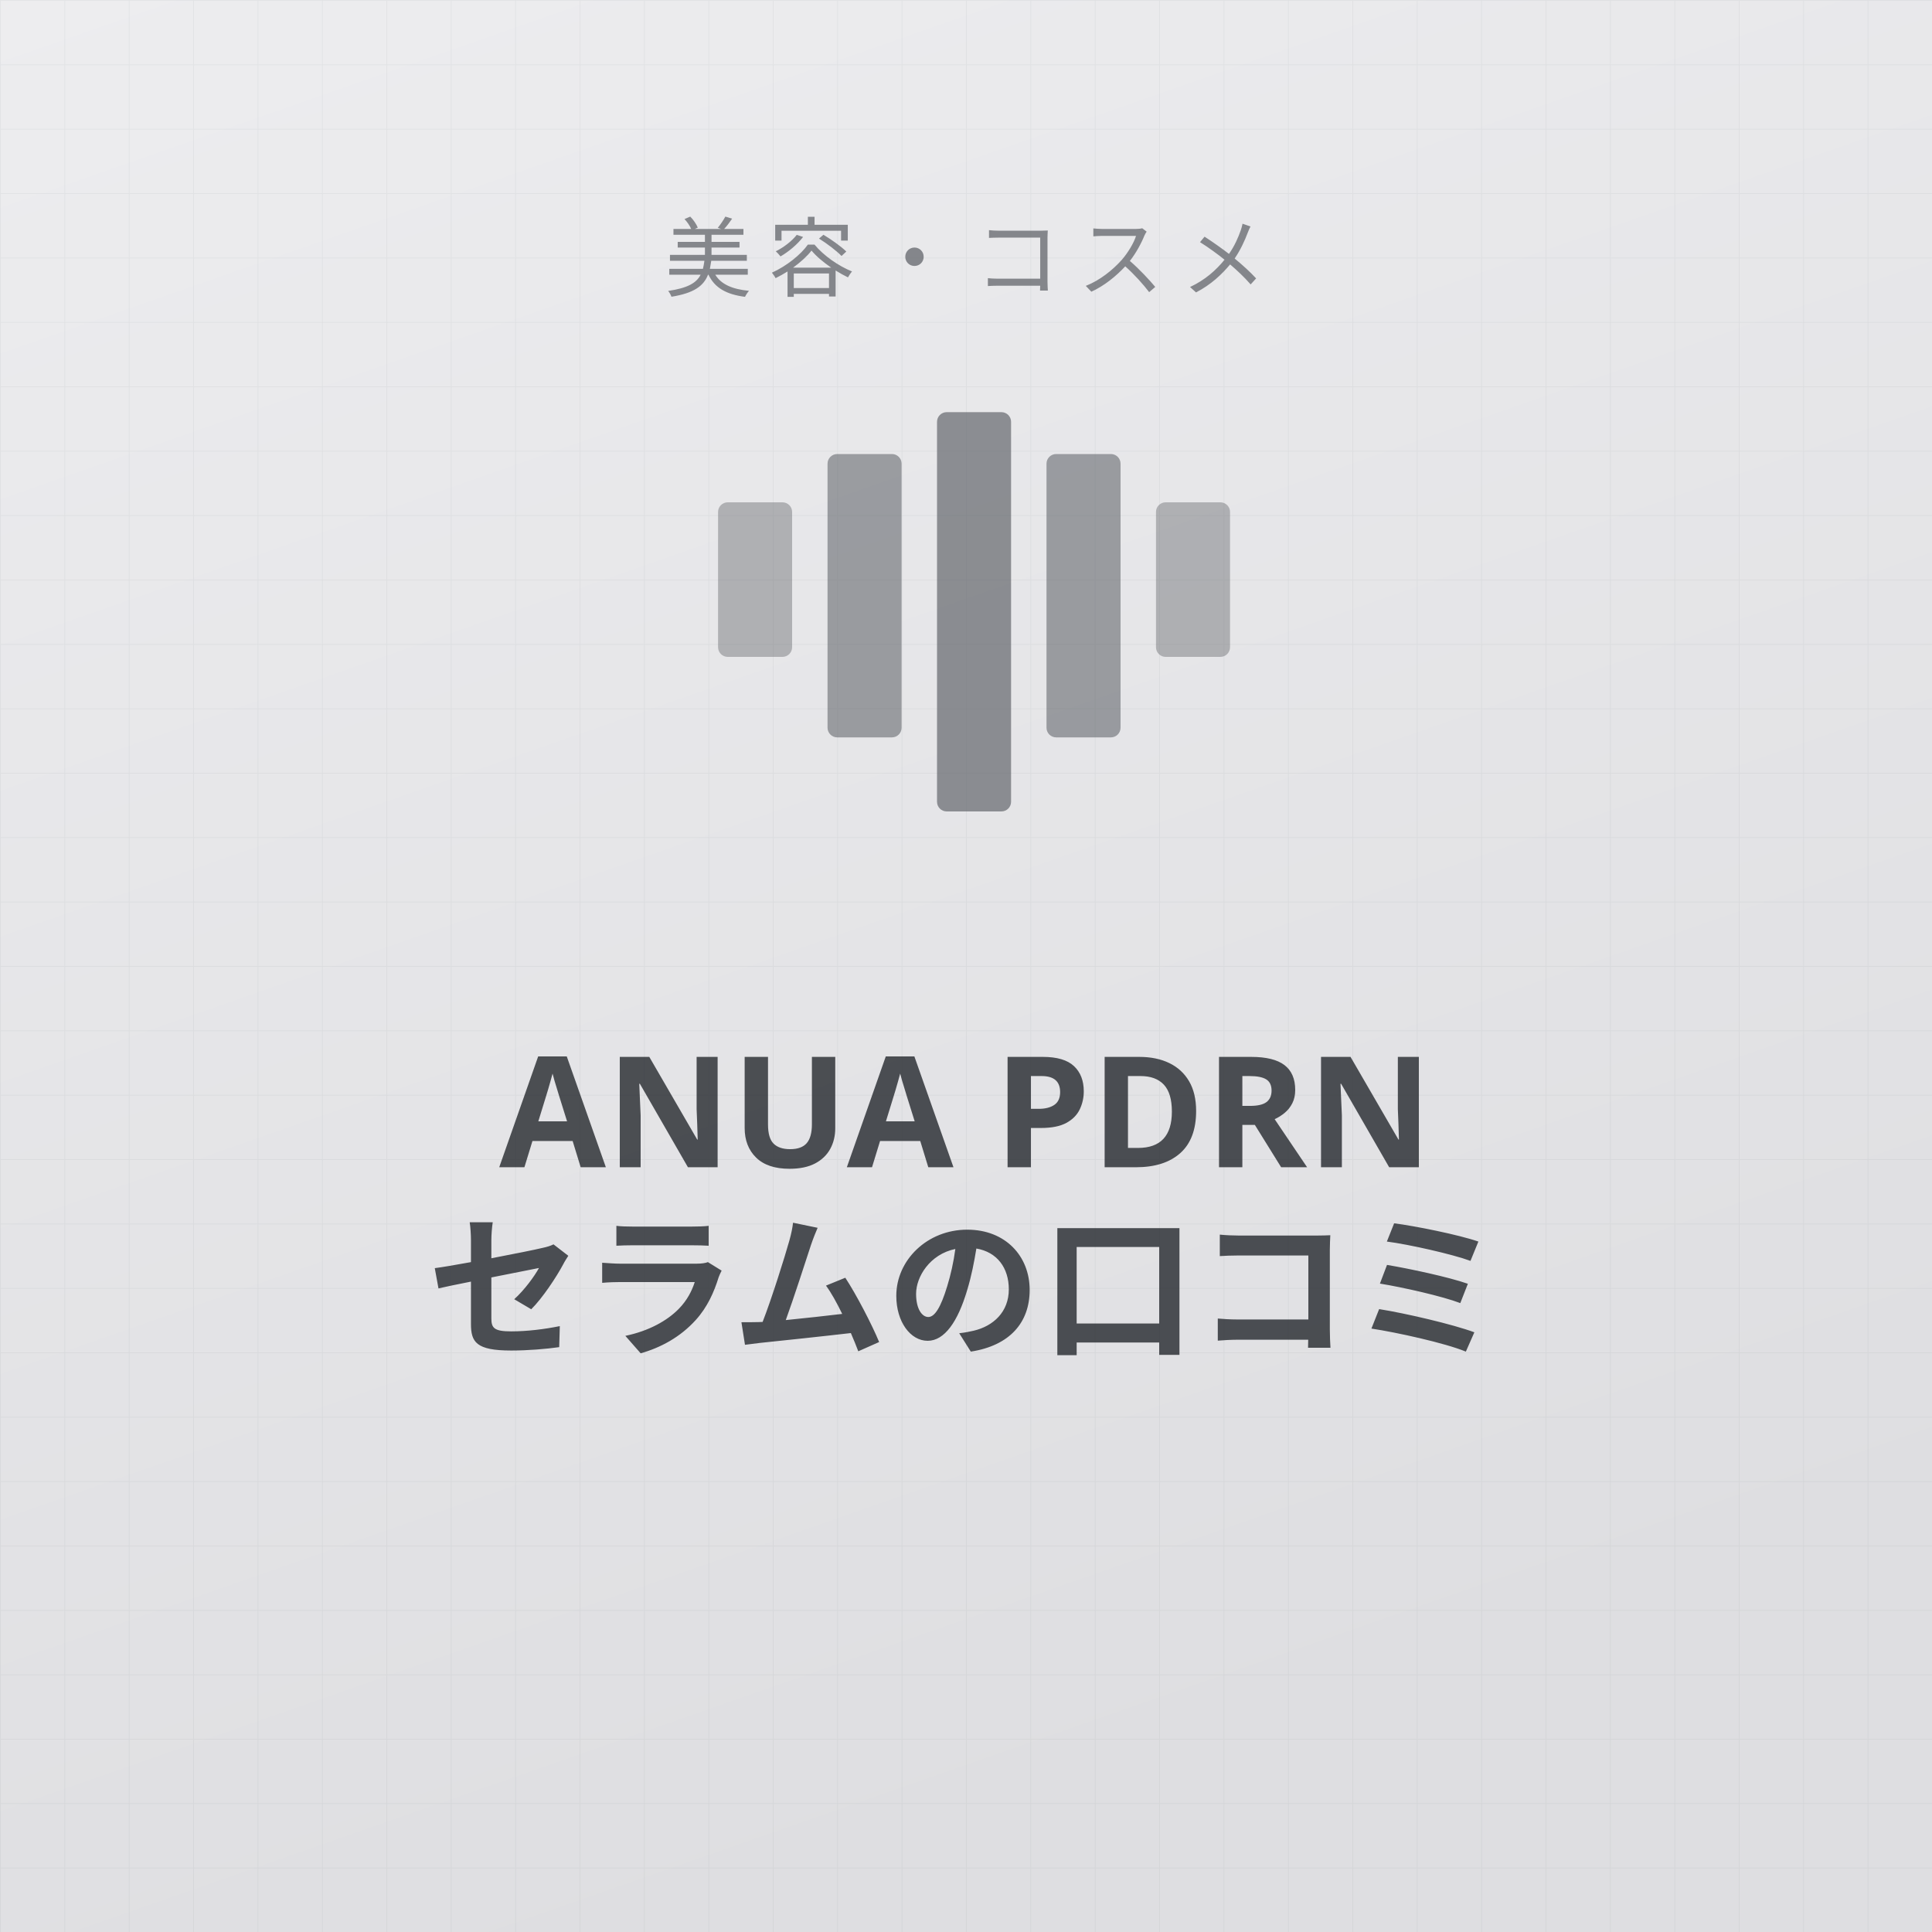
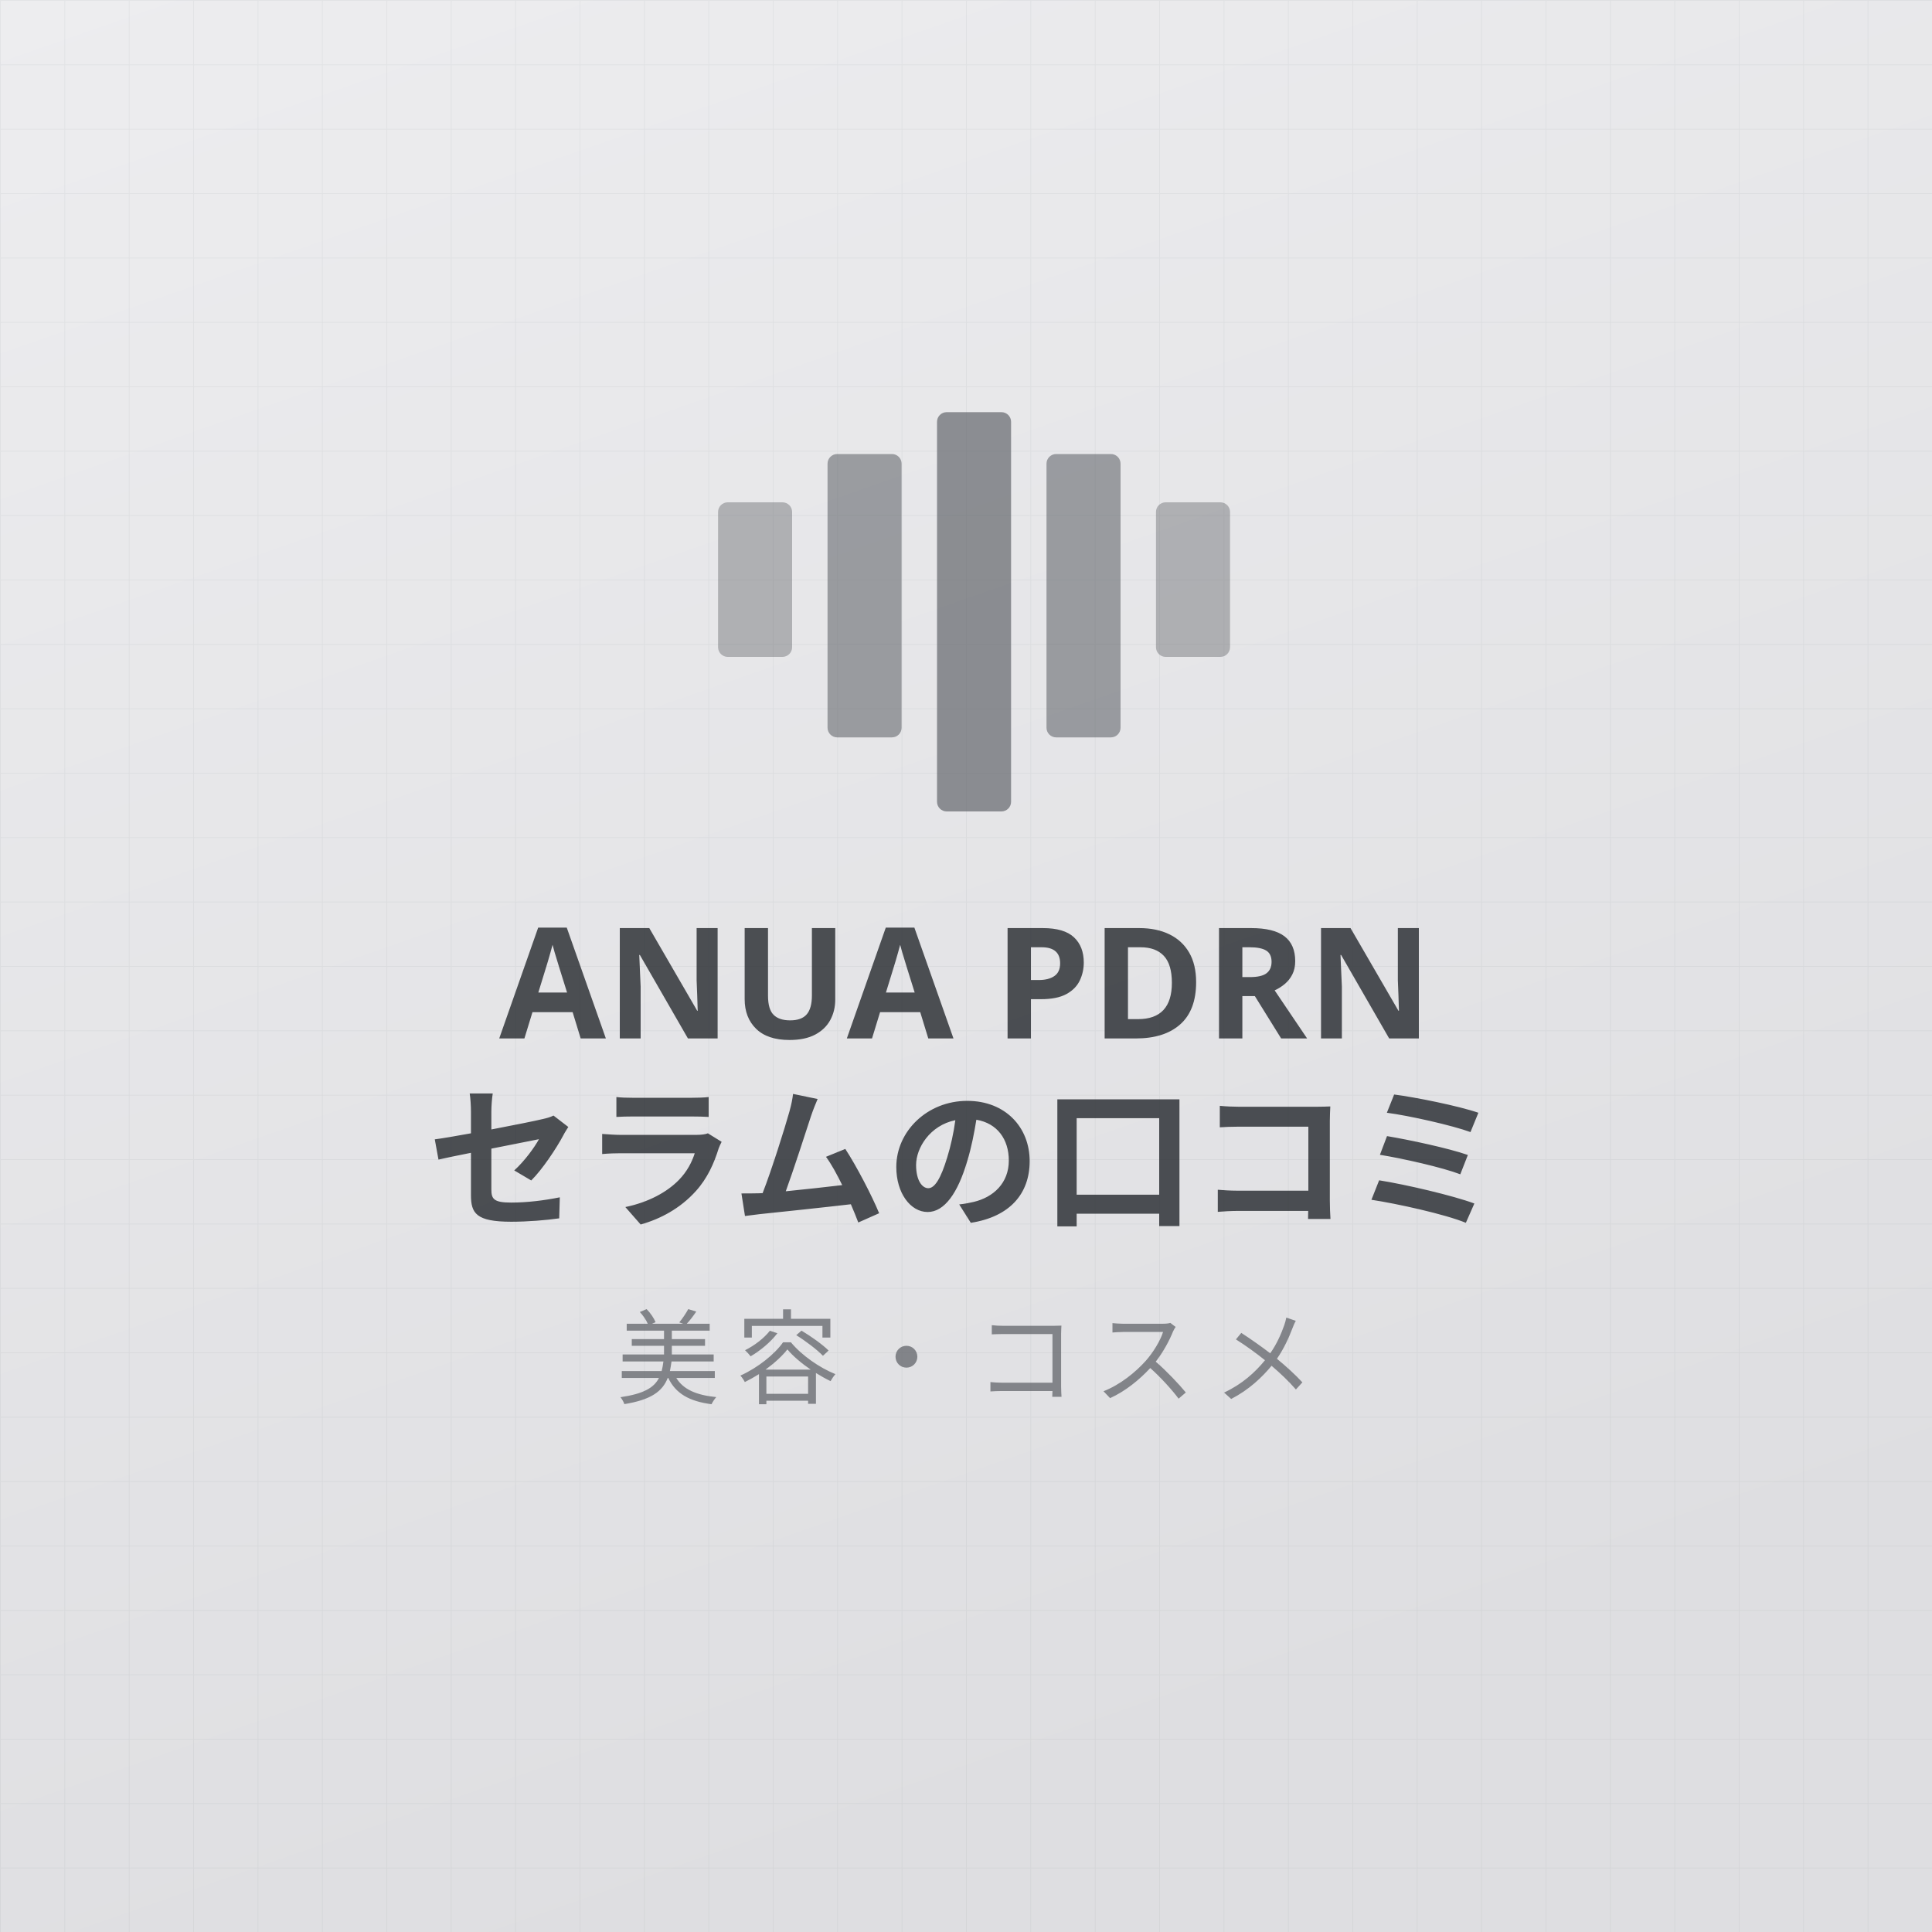
<svg xmlns="http://www.w3.org/2000/svg" width="1200" height="1200" viewBox="0 0 1200 1200" role="img" aria-label="ANUA PDRNセラムの口コミ">
  <defs>
    <linearGradient id="shade" x1="0" y1="0" x2="0.35" y2="1">
      <stop offset="0%" stop-color="#EDEDEF" />
      <stop offset="100%" stop-color="#DEDEE1" />
    </linearGradient>
    <pattern id="grid" width="40" height="40" patternUnits="userSpaceOnUse">
      <path d="M40 0 L0 0 0 40" fill="none" stroke="#25282D" stroke-opacity=".05" stroke-width="1" />
    </pattern>
  </defs>
  <rect width="1200" height="1200" fill="url(#shade)" />
  <rect width="1200" height="1200" fill="url(#grid)" />
  <rect x="446" y="312" width="46" height="96" rx="6" fill="#5A5D63" fill-opacity=".40" />
  <rect x="514" y="282" width="46" height="176" rx="6" fill="#5A5D63" fill-opacity=".55" />
  <rect x="582" y="256" width="46" height="248" rx="6" fill="#5A5D63" fill-opacity=".65" />
  <rect x="650" y="282" width="46" height="176" rx="6" fill="#5A5D63" fill-opacity=".55" />
  <rect x="718" y="312" width="46" height="96" rx="6" fill="#5A5D63" fill-opacity=".40" />
-   <text x="600" y="180" text-anchor="middle" font-family="&quot;Hiragino Sans&quot;, &quot;Noto Sans JP&quot;, &quot;Yu Gothic&quot;, sans-serif" font-size="54" letter-spacing="10" fill="#5A5D63" fill-opacity=".70">美容・コスメ</text>
-   <text x="600" y="725" text-anchor="middle" font-family="&quot;Hiragino Sans&quot;, &quot;Noto Sans JP&quot;, &quot;Yu Gothic&quot;, sans-serif" font-size="96" font-weight="700" fill="#25282D" fill-opacity=".80">ANUA PDRN</text>
-   <text x="600" y="835" text-anchor="middle" font-family="&quot;Hiragino Sans&quot;, &quot;Noto Sans JP&quot;, &quot;Yu Gothic&quot;, sans-serif" font-size="96" font-weight="700" fill="#25282D" fill-opacity=".80">セラムの口コミ</text>
+   <text x="600" y="645" text-anchor="middle" font-family="&quot;Hiragino Sans&quot;, &quot;Noto Sans JP&quot;, &quot;Yu Gothic&quot;, sans-serif" font-size="96" font-weight="700" fill="#25282D" fill-opacity=".80">ANUA PDRN</text>
+   <text x="600" y="755" text-anchor="middle" font-family="&quot;Hiragino Sans&quot;, &quot;Noto Sans JP&quot;, &quot;Yu Gothic&quot;, sans-serif" font-size="96" font-weight="700" fill="#25282D" fill-opacity=".80">セラムの口コミ</text>
+   <text x="600" y="867" text-anchor="middle" font-family="&quot;Hiragino Sans&quot;, &quot;Noto Sans JP&quot;, &quot;Yu Gothic&quot;, sans-serif" font-size="64" letter-spacing="10" fill="#5A5D63" fill-opacity=".70">美容・コスメ</text>
</svg>
